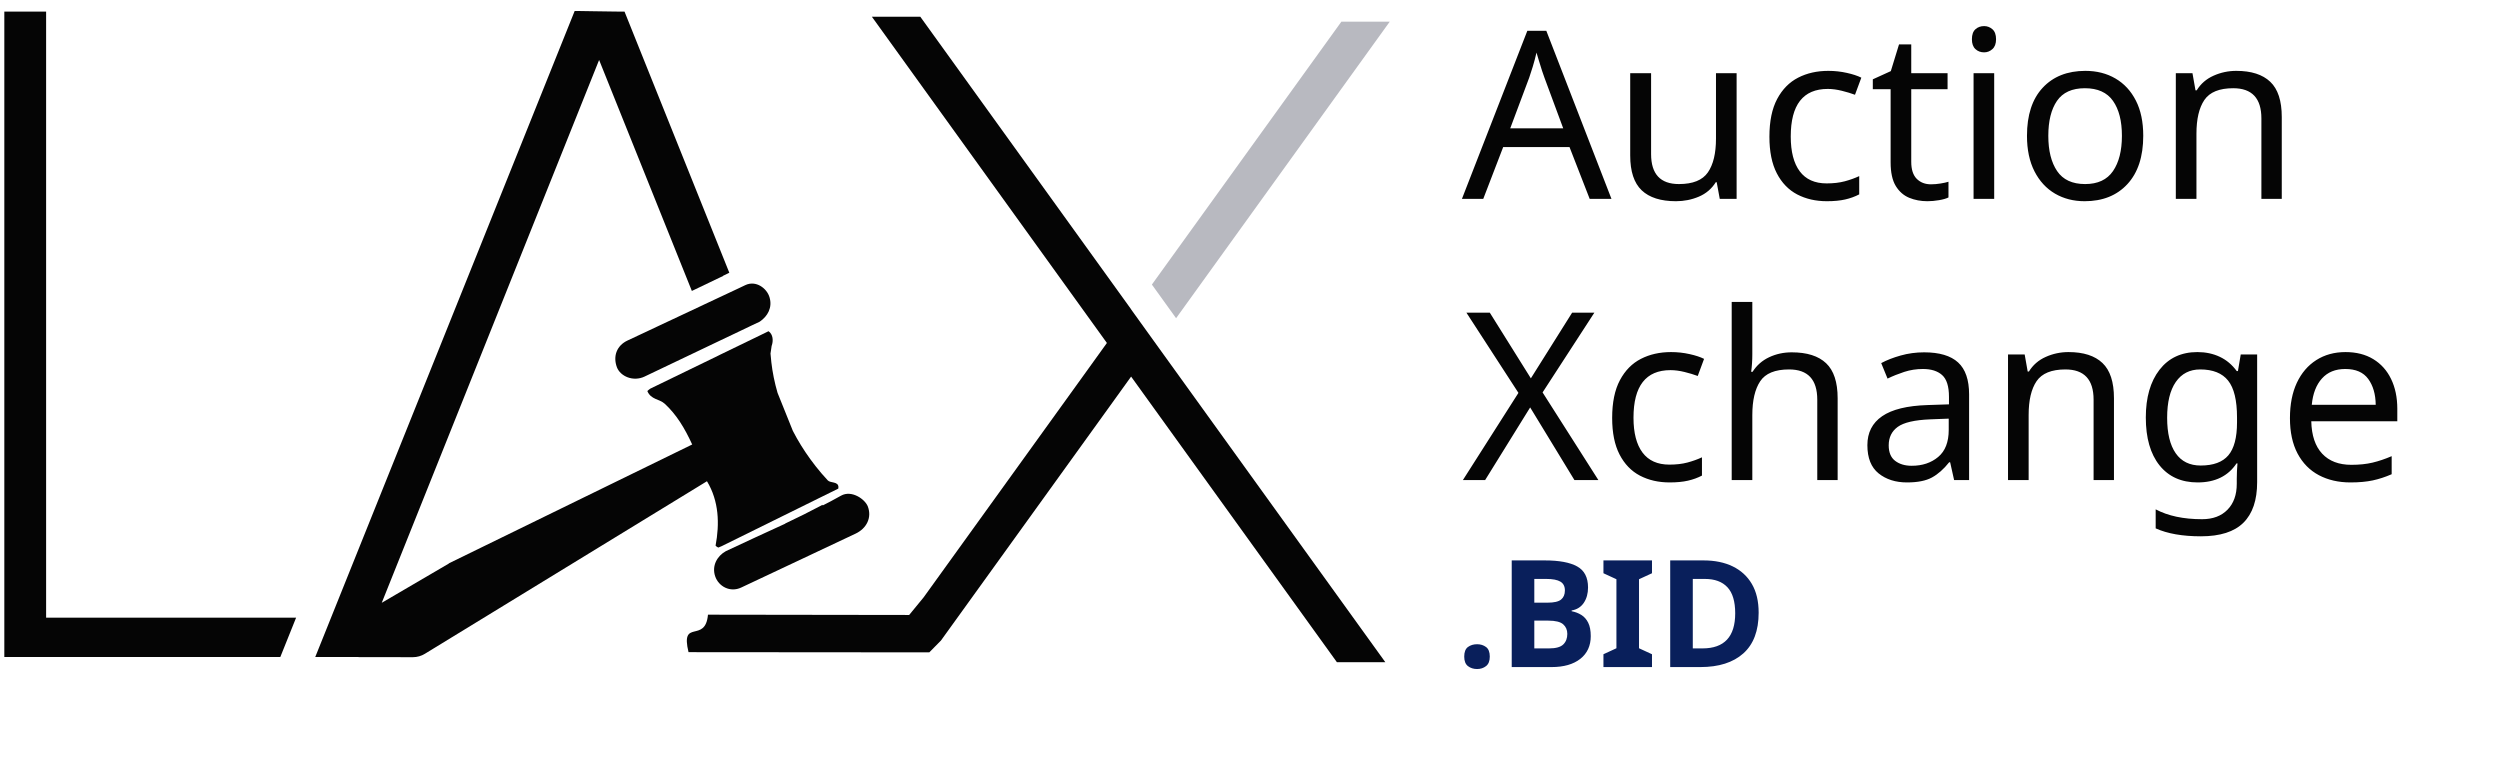
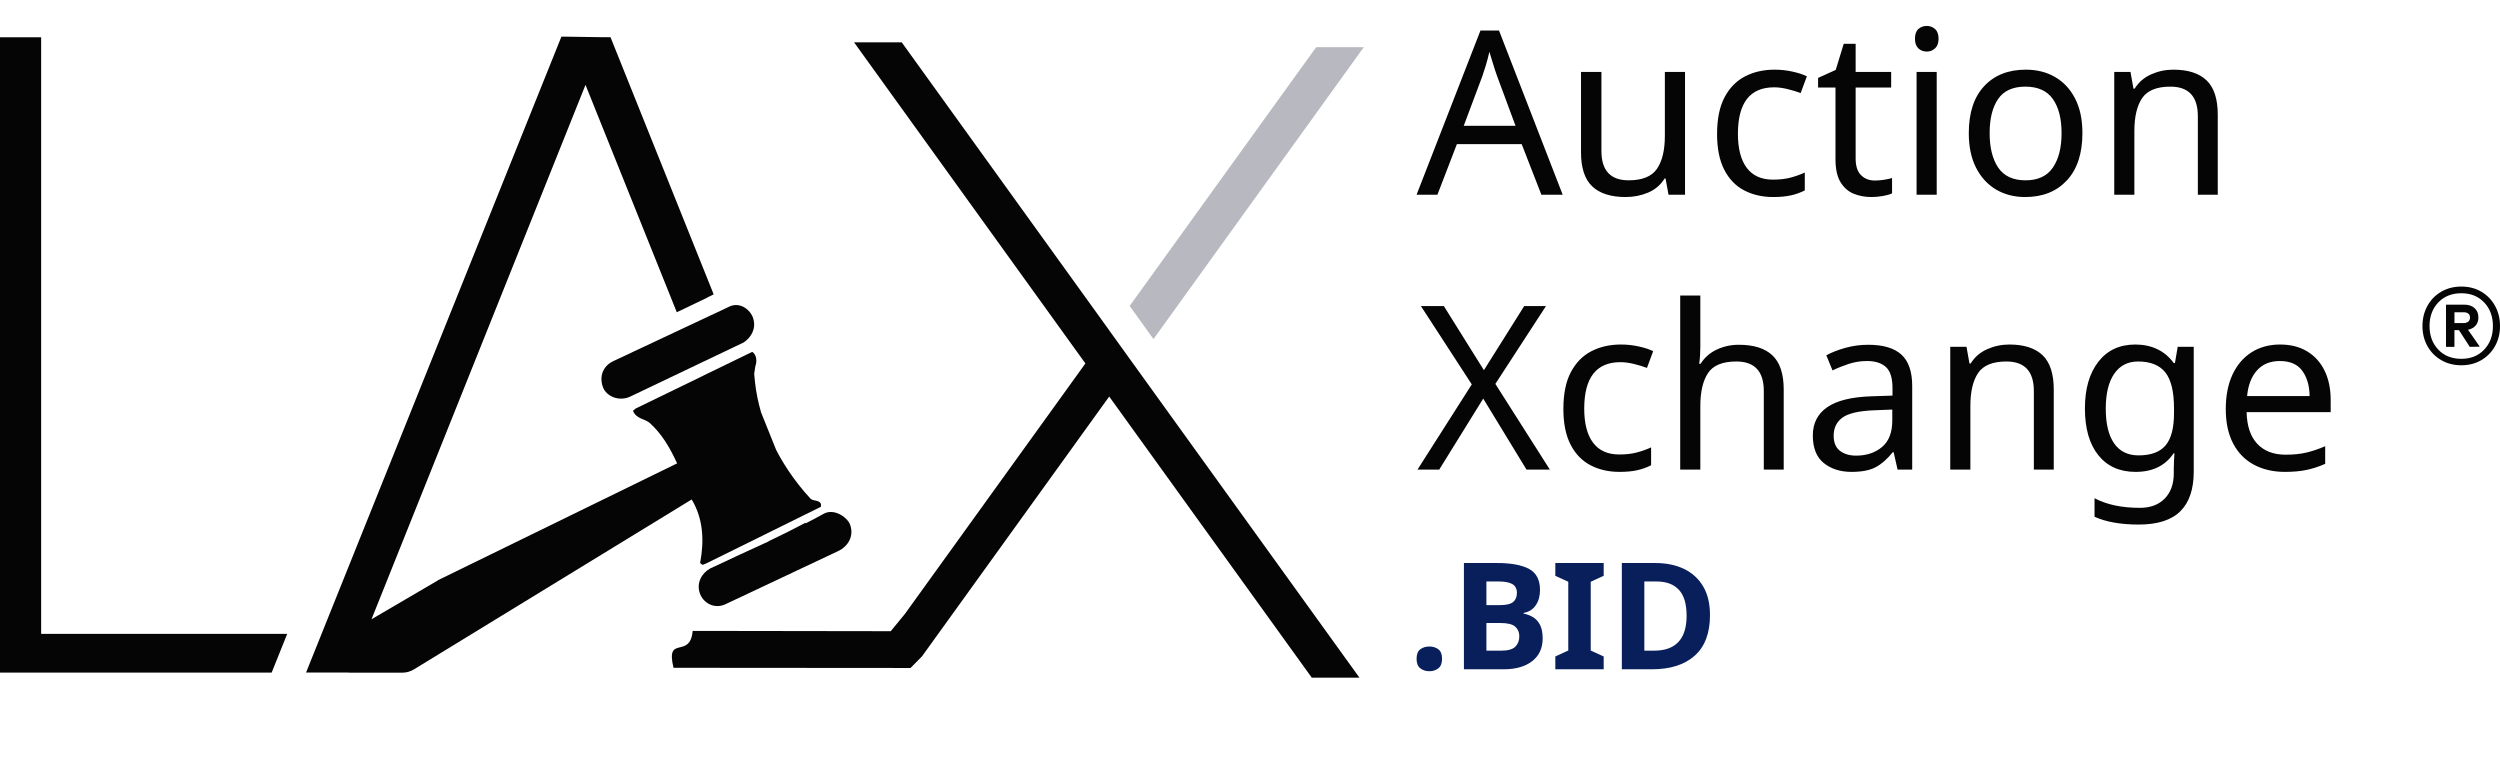
- <svg xmlns="http://www.w3.org/2000/svg" id="Layer_2" data-name="Layer 2" width="660" height="200" viewBox="0 0 773.77 235.29" fill="#050505">
+ <svg xmlns="http://www.w3.org/2000/svg" id="Layer_1" version="1.1" width="1089" height="331" viewBox="0 0 1088.76 330.59" fill="#050505">
  <defs>
    <style>
-       .cls-1 {
-         font-family: Poppins-Medium, Poppins;
-         font-size: 72.79px;
-         font-weight: 500;
-       }
- 
-       .cls-2 {
+       .st0 {
        fill: #091f5b;
        font-family: Poppins-Bold, Poppins;
-         font-size: 46.39px;
+         font-size: 64.82px;
        font-weight: 700;
      }

-       .cls-3 {
+       .st1 {
        fill: #b8b9c0;
+       }
+ 
+       .st2 {
+         font-family: Poppins-Medium, Poppins;
+         font-size: 99.75px;
+         font-weight: 500;
      }
    </style>
  </defs>
-   <g id="Layer_1-2" data-name="Layer 1">
-     <g>
-       <text class="cls-1" transform="translate(452.71 61.76)">
-         <tspan x="0" y="0">Auction</tspan>
-         <tspan x="0" y="87.34">Xchange</tspan>
-       </text>
-       <text class="cls-2" transform="translate(450.78 207.18)">
-         <tspan x="0" y="0">.BID</tspan>
-       </text>
-       <g>
-         <polygon points="12.98 191.84 12.98 3.6 12.21 3.6 .78 3.6 0 3.6 0 204.05 .78 204.05 84.94 204.05 85.72 204.05 90.62 191.84 89.84 191.84 12.98 191.84" />
-         <path d="M349.97,96.07L284.49,5.2h-15.04l72.99,101.32-6.64,9.23-50.29,69.79-4.48,5.46-62.49-.09c-.81,9.11-8.63.99-6.04,11.64l74.78.06,3.61-3.66,52.43-72.76,6.64-9.23,63.91,88.7h15.04l-71.44-99.13-7.52-10.45Z" />
-         <polygon class="cls-3" points="363.93 98.83 430.28 6.74 415.26 6.74 356.41 88.38 358.52 91.31 363.93 98.83" />
-         <path d="M220.89,169.46c.25.28.54.48.85.6t.02,0c.34-.12.68-.28,1.03-.43l18.83-9.29.65-.32,10.31-5.09.65-.32,5.78-2.85c.03-.15.05-.31.05-.48-.03-1.8-2.5-1.2-3.31-2.08-1.33-1.42-2.6-2.91-3.81-4.45-.57-.72-1.11-1.45-1.65-2.19-2-2.76-3.82-5.69-5.39-8.74l-4.75-11.81c-.91-3.13-1.57-6.32-1.93-9.52-.11-.89-.2-1.8-.26-2.68.11-.66.26-1.7.35-2.36.59-1.6.45-3.61-.96-4.58l-4.08,1.99-.65.31-10.36,5.02-.63.32-21.01,10.2c-.31.22-.62.46-.91.74,1.09,2.7,3.81,2.45,5.44,3.98,3.65,3.38,6.16,7.55,8.49,12.62l-75.69,36.97.26-.08-20.99,12.28h0L184.73,18.62l28.79,71.71.02.03.65-.31,9.03-4.33-.02-.05,1.34-.65.63-.31L192.62,3.6h-1.86l-2.27-.03-5.56-.08-5.02-.08v.02l-.77-.02-77.6,193.24-.49,1.22-1.45,3.61-.42,1.05-.62,1.53h13.41l.11.03h2.59l14.23.02c1.31,0,2.6-.37,3.71-1.05l87.62-53.6c3.73,6.18,3.95,13.22,2.67,20.02Z" />
-         <path d="M217.01,94.74l-14.44,6.78-2.39,1.13-6.63,3.11c-3.34,1.57-4.56,4.85-3.3,8.29,1.05,2.8,5.04,4.62,8.66,2.88l.03-.02,21.19-10.11.65-.31,10.39-4.95.63-.31,2.84-1.34c2.48-1.7,3.96-4.41,3.02-7.55-.83-2.82-4.22-5.35-7.51-3.79l-1.43.68-.65.31-10.42,4.89-.65.31Z" />
-         <path d="M256.49,155.79c-.76.41-1.54.79-2.31,1.19l-.07-.19c-.2.12-.42.23-.63.34-3.38,1.8-6.81,3.5-10.3,5.15-.22.11-.43.2-.65.31l.02.05c-6.04,2.8-12.2,5.56-18.44,8.53-2.74,1.51-4.44,4.58-3.33,7.83,1.06,3.14,4.65,5.1,8.08,3.48l21.21-9.99.65-.31,10.39-4.9.66-.31,2.59-1.22c3.47-1.63,5.12-4.98,3.84-8.42-.86-2.3-5.06-5.22-8.32-3.39-.91.51-1.82,1-2.74,1.5-.2.12-.42.23-.63.34Z" />
-       </g>
-     </g>
+   <g>
+     <text class="st2" transform="translate(616.92 84.64)">
+       <tspan x="0" y="0">Auction </tspan>
+       <tspan x="0" y="119.7">Xchange</tspan>
+     </text>
+     <text class="st0" transform="translate(613.24 291.31)">
+       <tspan x="0" y="0">.BID</tspan>
+     </text>
+     <path d="M1080.6,126.85c2.54,1.48,4.53,3.54,5.99,6.16,1.45,2.62,2.18,5.56,2.18,8.81s-.73,6.17-2.18,8.76c-1.45,2.59-3.45,4.63-5.99,6.11-2.54,1.48-5.43,2.22-8.68,2.22s-6.16-.74-8.72-2.22c-2.57-1.48-4.57-3.52-6.03-6.11-1.45-2.59-2.18-5.52-2.18-8.76s.73-6.18,2.18-8.81c1.45-2.62,3.46-4.67,6.03-6.16,2.57-1.48,5.47-2.22,8.72-2.22s6.14.74,8.68,2.22ZM1081.88,152.08c2.54-2.68,3.8-6.1,3.8-10.26s-1.27-7.58-3.8-10.26c-2.54-2.68-5.86-4.02-9.96-4.02s-7.51,1.34-10.05,4.02c-2.54,2.68-3.8,6.1-3.8,10.26s1.27,7.58,3.8,10.26c2.54,2.68,5.89,4.02,10.05,4.02s7.42-1.34,9.96-4.02ZM1078.16,141.6c-.8.94-1.91,1.55-3.34,1.84l5.13,7.36-4.36.09-4.7-7.27h-1.97v7.27h-3.68v-18.38h7.95c1.88,0,3.38.5,4.49,1.5,1.11,1,1.67,2.35,1.67,4.06,0,1.43-.4,2.61-1.2,3.55ZM1068.93,140.53h4.02c.8,0,1.45-.2,1.97-.6.51-.4.77-1,.77-1.8s-.26-1.38-.77-1.75c-.51-.37-1.17-.56-1.97-.56h-4.02v4.7Z" />
+   </g>
+   <g>
+     <polygon points="17.92 275.89 17.92 16.05 16.85 16.05 1.07 16.05 0 16.05 0 292.74 1.07 292.74 117.24 292.74 118.31 292.74 125.08 275.89 124.01 275.89 17.92 275.89" />
+     <path d="M483.07,143.69l-90.37-125.43h-20.76l100.75,139.85-9.17,12.74-69.42,96.33-6.18,7.54-86.26-.13c-1.12,12.58-11.91,1.37-8.34,16.07l103.22.08,4.98-5.05,72.37-100.43,9.17-12.74,88.22,122.43h20.76l-98.6-136.83-10.38-14.42Z" />
+     <polygon class="st1" points="502.34 147.5 593.93 20.39 573.19 20.39 491.96 133.08 494.88 137.12 502.34 147.5" />
+     <path d="M304.9,245c.34.38.74.66,1.17.83t.02,0c.47-.17.94-.38,1.43-.6l26-12.83.89-.45,14.23-7.02.89-.45,7.98-3.94c.04-.21.06-.43.06-.66-.04-2.49-3.45-1.66-4.57-2.87-1.83-1.96-3.6-4.02-5.25-6.15-.79-1-1.53-2-2.28-3.02-2.77-3.81-5.28-7.85-7.45-12.06l-6.55-16.3c-1.26-4.32-2.17-8.72-2.66-13.15-.15-1.23-.28-2.49-.36-3.7.15-.91.36-2.34.49-3.25.81-2.21.62-4.98-1.32-6.32l-5.64,2.74-.89.43-14.3,6.94-.87.45-29,14.08c-.43.3-.85.64-1.26,1.02,1.51,3.72,5.25,3.38,7.51,5.49,5.04,4.66,8.51,10.42,11.72,17.42l-104.48,51.04.36-.11-28.98,16.96h0L254.99,36.79l39.74,98.99.02.04.89-.43,12.47-5.98-.02-.06,1.85-.89.87-.43-44.93-111.99h-2.57l-3.13-.04-7.68-.11-6.94-.11v.02l-1.06-.02-107.11,266.73-.68,1.68-2,4.98-.57,1.45-.85,2.11h18.51l.15.04h3.57l19.64.02c1.81,0,3.6-.51,5.13-1.45l120.94-73.99c5.15,8.53,5.45,18.25,3.68,27.63Z" />
+     <path d="M299.54,141.86l-19.93,9.36-3.3,1.55-9.15,4.3c-4.62,2.17-6.3,6.7-4.55,11.45,1.45,3.87,6.96,6.38,11.96,3.98l.04-.02,29.25-13.96.89-.43,14.34-6.83.87-.43,3.91-1.85c3.43-2.34,5.47-6.08,4.17-10.42-1.15-3.89-5.83-7.38-10.36-5.23l-1.98.94-.89.43-14.38,6.74-.89.43Z" />
+     <path d="M354.04,226.12c-1.05.56-2.13,1.09-3.19,1.64l-.1-.26c-.28.17-.57.32-.87.47-4.66,2.49-9.4,4.83-14.21,7.11-.3.15-.6.28-.89.43l.03.07c-8.34,3.87-16.84,7.67-25.45,11.78-3.79,2.08-6.13,6.32-4.59,10.81,1.47,4.34,6.42,7.04,11.15,4.81l29.27-13.79.89-.43,14.34-6.76.91-.43,3.57-1.68c4.79-2.26,7.06-6.87,5.3-11.62-1.19-3.17-6.98-7.21-11.49-4.68-1.26.7-2.51,1.38-3.79,2.06-.28.17-.57.32-.87.47Z" />
  </g>
</svg>
